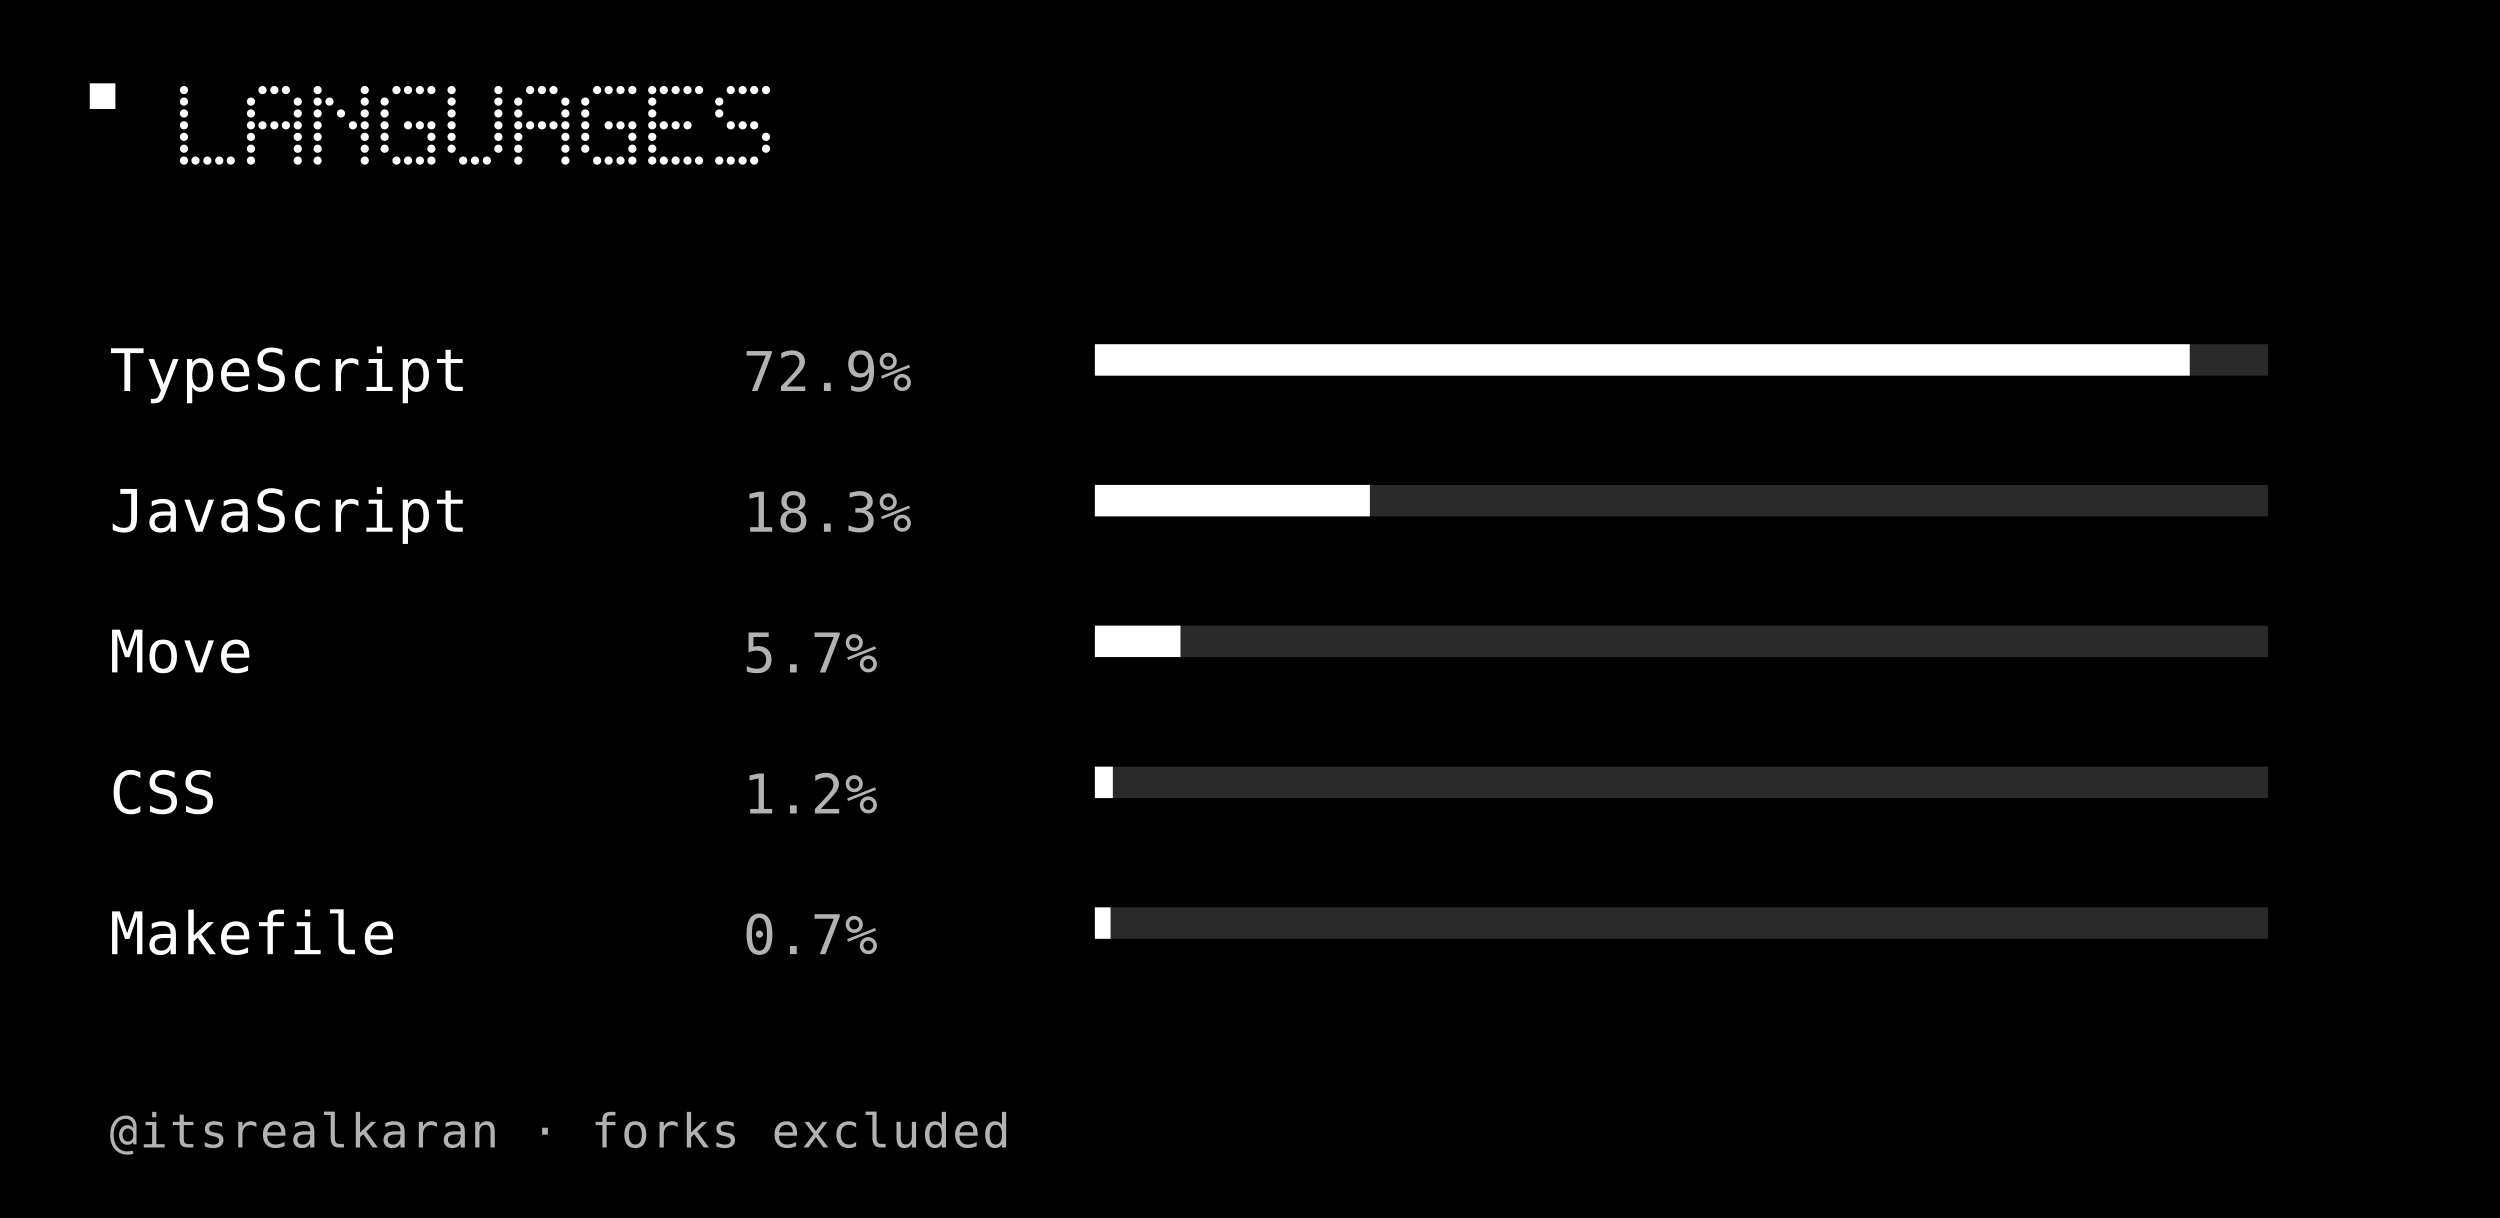
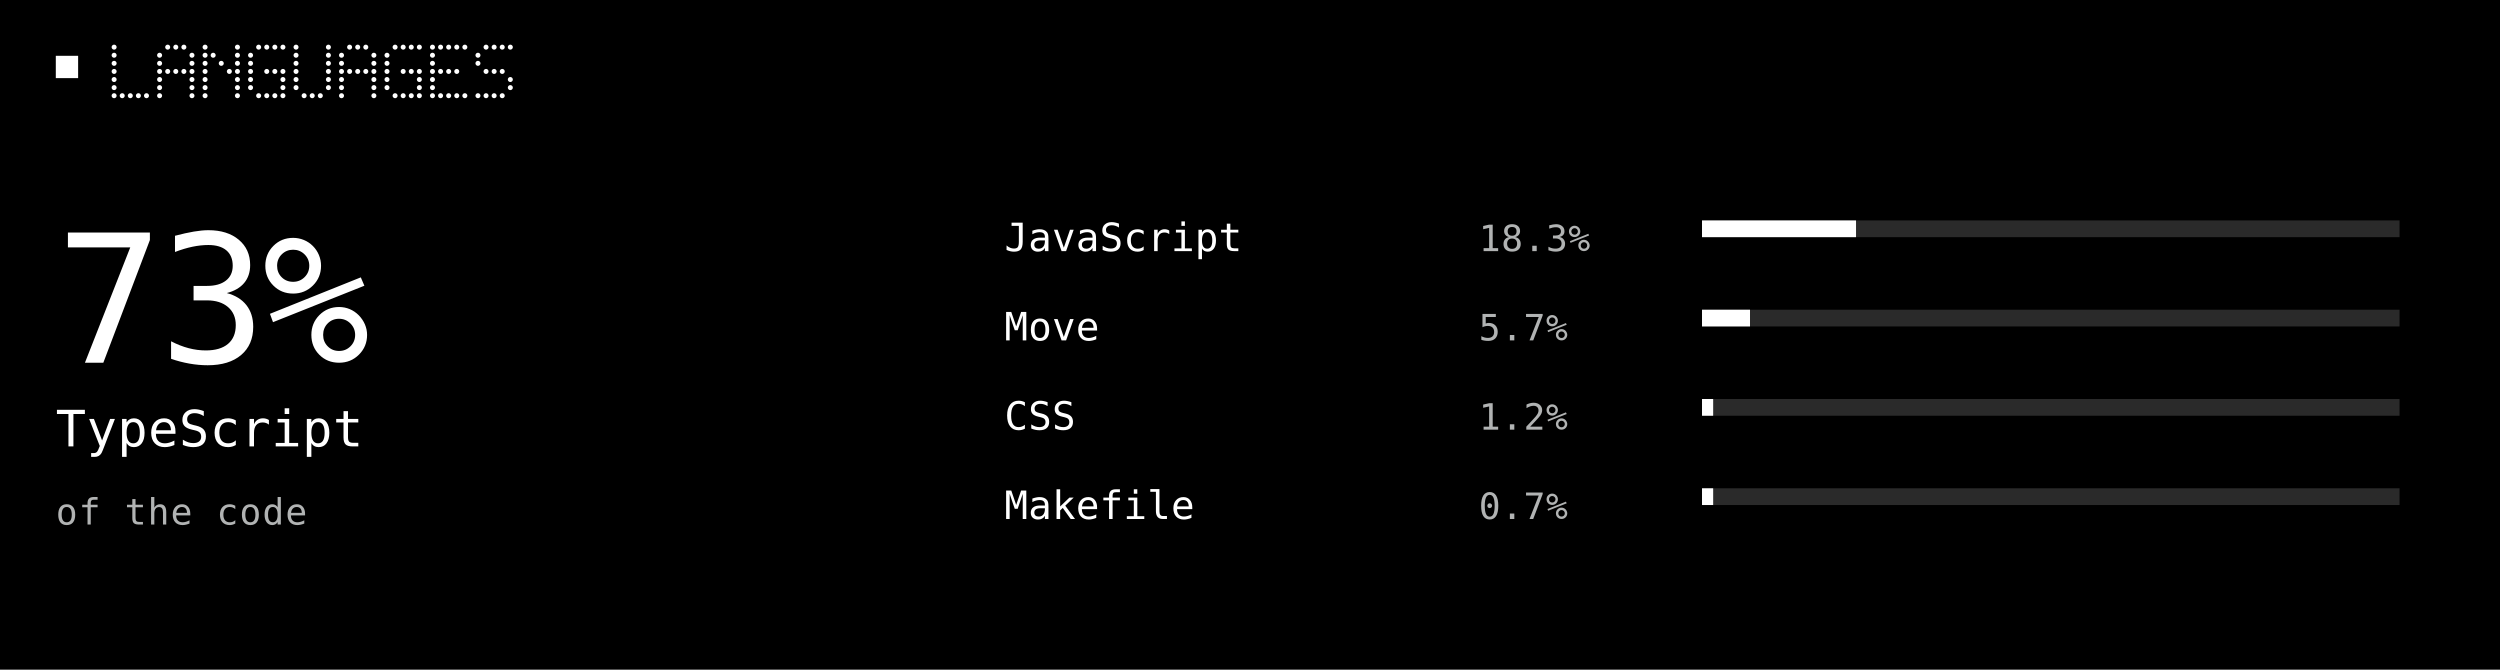
- <svg xmlns="http://www.w3.org/2000/svg" width="780" height="380" viewBox="0 0 780 380" role="img">
-   <rect width="780" height="380" fill="#000000" />
-   <rect x="28" y="26" width="8" height="8" fill="#FFFFFF" />
-   <circle cx="57.4" cy="28.1" r="1.28" fill="#FFFFFF" />
-   <circle cx="57.4" cy="31.7" r="1.28" fill="#FFFFFF" />
-   <circle cx="57.4" cy="35.4" r="1.28" fill="#FFFFFF" />
-   <circle cx="57.4" cy="39.1" r="1.28" fill="#FFFFFF" />
-   <circle cx="57.4" cy="42.7" r="1.28" fill="#FFFFFF" />
-   <circle cx="57.4" cy="46.4" r="1.28" fill="#FFFFFF" />
-   <circle cx="57.4" cy="50.1" r="1.28" fill="#FFFFFF" />
-   <circle cx="61.0" cy="50.1" r="1.28" fill="#FFFFFF" />
-   <circle cx="64.7" cy="50.1" r="1.28" fill="#FFFFFF" />
-   <circle cx="68.4" cy="50.1" r="1.28" fill="#FFFFFF" />
-   <circle cx="72.0" cy="50.1" r="1.28" fill="#FFFFFF" />
-   <circle cx="81.9" cy="28.1" r="1.28" fill="#FFFFFF" />
-   <circle cx="85.6" cy="28.1" r="1.28" fill="#FFFFFF" />
-   <circle cx="89.2" cy="28.1" r="1.28" fill="#FFFFFF" />
-   <circle cx="78.3" cy="31.7" r="1.28" fill="#FFFFFF" />
-   <circle cx="92.9" cy="31.7" r="1.28" fill="#FFFFFF" />
-   <circle cx="78.3" cy="35.4" r="1.28" fill="#FFFFFF" />
-   <circle cx="92.9" cy="35.4" r="1.28" fill="#FFFFFF" />
-   <circle cx="78.3" cy="39.1" r="1.28" fill="#FFFFFF" />
-   <circle cx="81.9" cy="39.1" r="1.28" fill="#FFFFFF" />
-   <circle cx="85.6" cy="39.1" r="1.28" fill="#FFFFFF" />
-   <circle cx="89.2" cy="39.1" r="1.28" fill="#FFFFFF" />
-   <circle cx="92.9" cy="39.1" r="1.28" fill="#FFFFFF" />
-   <circle cx="78.3" cy="42.7" r="1.28" fill="#FFFFFF" />
-   <circle cx="92.9" cy="42.7" r="1.28" fill="#FFFFFF" />
-   <circle cx="78.3" cy="46.4" r="1.28" fill="#FFFFFF" />
-   <circle cx="92.9" cy="46.4" r="1.28" fill="#FFFFFF" />
-   <circle cx="78.3" cy="50.1" r="1.28" fill="#FFFFFF" />
-   <circle cx="92.9" cy="50.1" r="1.28" fill="#FFFFFF" />
-   <circle cx="99.1" cy="28.1" r="1.28" fill="#FFFFFF" />
-   <circle cx="113.8" cy="28.1" r="1.28" fill="#FFFFFF" />
-   <circle cx="99.1" cy="31.7" r="1.28" fill="#FFFFFF" />
-   <circle cx="102.8" cy="31.7" r="1.28" fill="#FFFFFF" />
-   <circle cx="113.8" cy="31.7" r="1.28" fill="#FFFFFF" />
-   <circle cx="99.1" cy="35.4" r="1.28" fill="#FFFFFF" />
-   <circle cx="106.4" cy="35.4" r="1.28" fill="#FFFFFF" />
-   <circle cx="113.8" cy="35.4" r="1.28" fill="#FFFFFF" />
-   <circle cx="99.1" cy="39.1" r="1.28" fill="#FFFFFF" />
-   <circle cx="110.1" cy="39.1" r="1.28" fill="#FFFFFF" />
-   <circle cx="113.8" cy="39.1" r="1.28" fill="#FFFFFF" />
-   <circle cx="99.1" cy="42.7" r="1.28" fill="#FFFFFF" />
-   <circle cx="113.8" cy="42.7" r="1.28" fill="#FFFFFF" />
-   <circle cx="99.1" cy="46.4" r="1.28" fill="#FFFFFF" />
-   <circle cx="113.8" cy="46.4" r="1.28" fill="#FFFFFF" />
-   <circle cx="99.1" cy="50.1" r="1.28" fill="#FFFFFF" />
-   <circle cx="113.8" cy="50.1" r="1.28" fill="#FFFFFF" />
-   <circle cx="123.7" cy="28.1" r="1.28" fill="#FFFFFF" />
-   <circle cx="127.3" cy="28.1" r="1.28" fill="#FFFFFF" />
-   <circle cx="131.0" cy="28.1" r="1.28" fill="#FFFFFF" />
-   <circle cx="134.6" cy="28.1" r="1.28" fill="#FFFFFF" />
-   <circle cx="120.0" cy="31.7" r="1.28" fill="#FFFFFF" />
-   <circle cx="120.0" cy="35.4" r="1.28" fill="#FFFFFF" />
-   <circle cx="120.0" cy="39.1" r="1.28" fill="#FFFFFF" />
-   <circle cx="127.3" cy="39.1" r="1.28" fill="#FFFFFF" />
-   <circle cx="131.0" cy="39.1" r="1.28" fill="#FFFFFF" />
-   <circle cx="134.6" cy="39.1" r="1.28" fill="#FFFFFF" />
-   <circle cx="120.0" cy="42.7" r="1.28" fill="#FFFFFF" />
-   <circle cx="134.6" cy="42.7" r="1.28" fill="#FFFFFF" />
-   <circle cx="120.0" cy="46.4" r="1.28" fill="#FFFFFF" />
-   <circle cx="134.6" cy="46.4" r="1.28" fill="#FFFFFF" />
-   <circle cx="123.7" cy="50.1" r="1.28" fill="#FFFFFF" />
-   <circle cx="127.3" cy="50.1" r="1.28" fill="#FFFFFF" />
-   <circle cx="131.0" cy="50.1" r="1.28" fill="#FFFFFF" />
-   <circle cx="134.6" cy="50.1" r="1.28" fill="#FFFFFF" />
-   <circle cx="140.9" cy="28.1" r="1.28" fill="#FFFFFF" />
-   <circle cx="155.5" cy="28.1" r="1.28" fill="#FFFFFF" />
-   <circle cx="140.9" cy="31.7" r="1.28" fill="#FFFFFF" />
-   <circle cx="155.5" cy="31.7" r="1.28" fill="#FFFFFF" />
-   <circle cx="140.9" cy="35.4" r="1.28" fill="#FFFFFF" />
-   <circle cx="155.5" cy="35.4" r="1.28" fill="#FFFFFF" />
-   <circle cx="140.9" cy="39.1" r="1.28" fill="#FFFFFF" />
-   <circle cx="155.5" cy="39.1" r="1.28" fill="#FFFFFF" />
-   <circle cx="140.9" cy="42.7" r="1.28" fill="#FFFFFF" />
-   <circle cx="155.5" cy="42.7" r="1.28" fill="#FFFFFF" />
-   <circle cx="140.9" cy="46.4" r="1.28" fill="#FFFFFF" />
-   <circle cx="155.5" cy="46.4" r="1.28" fill="#FFFFFF" />
-   <circle cx="144.5" cy="50.1" r="1.28" fill="#FFFFFF" />
-   <circle cx="148.2" cy="50.1" r="1.28" fill="#FFFFFF" />
-   <circle cx="151.9" cy="50.1" r="1.28" fill="#FFFFFF" />
-   <circle cx="165.4" cy="28.1" r="1.28" fill="#FFFFFF" />
-   <circle cx="169.1" cy="28.1" r="1.28" fill="#FFFFFF" />
-   <circle cx="172.7" cy="28.1" r="1.28" fill="#FFFFFF" />
-   <circle cx="161.7" cy="31.7" r="1.28" fill="#FFFFFF" />
-   <circle cx="176.4" cy="31.7" r="1.28" fill="#FFFFFF" />
-   <circle cx="161.7" cy="35.4" r="1.28" fill="#FFFFFF" />
-   <circle cx="176.4" cy="35.4" r="1.28" fill="#FFFFFF" />
-   <circle cx="161.7" cy="39.1" r="1.28" fill="#FFFFFF" />
-   <circle cx="165.4" cy="39.1" r="1.28" fill="#FFFFFF" />
-   <circle cx="169.1" cy="39.1" r="1.28" fill="#FFFFFF" />
-   <circle cx="172.7" cy="39.1" r="1.28" fill="#FFFFFF" />
-   <circle cx="176.4" cy="39.1" r="1.28" fill="#FFFFFF" />
-   <circle cx="161.7" cy="42.7" r="1.28" fill="#FFFFFF" />
-   <circle cx="176.4" cy="42.7" r="1.28" fill="#FFFFFF" />
-   <circle cx="161.7" cy="46.4" r="1.28" fill="#FFFFFF" />
-   <circle cx="176.4" cy="46.4" r="1.28" fill="#FFFFFF" />
-   <circle cx="161.7" cy="50.1" r="1.28" fill="#FFFFFF" />
-   <circle cx="176.4" cy="50.1" r="1.28" fill="#FFFFFF" />
-   <circle cx="186.3" cy="28.1" r="1.28" fill="#FFFFFF" />
-   <circle cx="189.9" cy="28.1" r="1.28" fill="#FFFFFF" />
-   <circle cx="193.6" cy="28.1" r="1.28" fill="#FFFFFF" />
-   <circle cx="197.3" cy="28.1" r="1.28" fill="#FFFFFF" />
-   <circle cx="182.6" cy="31.7" r="1.28" fill="#FFFFFF" />
-   <circle cx="182.6" cy="35.4" r="1.28" fill="#FFFFFF" />
-   <circle cx="182.6" cy="39.1" r="1.28" fill="#FFFFFF" />
-   <circle cx="189.9" cy="39.1" r="1.28" fill="#FFFFFF" />
-   <circle cx="193.6" cy="39.1" r="1.28" fill="#FFFFFF" />
-   <circle cx="197.3" cy="39.1" r="1.28" fill="#FFFFFF" />
-   <circle cx="182.6" cy="42.7" r="1.28" fill="#FFFFFF" />
-   <circle cx="197.3" cy="42.7" r="1.28" fill="#FFFFFF" />
-   <circle cx="182.6" cy="46.4" r="1.28" fill="#FFFFFF" />
-   <circle cx="197.3" cy="46.4" r="1.28" fill="#FFFFFF" />
-   <circle cx="186.3" cy="50.1" r="1.28" fill="#FFFFFF" />
-   <circle cx="189.9" cy="50.1" r="1.28" fill="#FFFFFF" />
-   <circle cx="193.6" cy="50.1" r="1.28" fill="#FFFFFF" />
-   <circle cx="197.3" cy="50.1" r="1.28" fill="#FFFFFF" />
-   <circle cx="203.5" cy="28.1" r="1.28" fill="#FFFFFF" />
-   <circle cx="207.1" cy="28.1" r="1.28" fill="#FFFFFF" />
-   <circle cx="210.8" cy="28.1" r="1.28" fill="#FFFFFF" />
-   <circle cx="214.5" cy="28.1" r="1.28" fill="#FFFFFF" />
-   <circle cx="218.1" cy="28.1" r="1.28" fill="#FFFFFF" />
-   <circle cx="203.5" cy="31.7" r="1.28" fill="#FFFFFF" />
-   <circle cx="203.5" cy="35.4" r="1.28" fill="#FFFFFF" />
-   <circle cx="203.5" cy="39.1" r="1.28" fill="#FFFFFF" />
-   <circle cx="207.1" cy="39.1" r="1.28" fill="#FFFFFF" />
-   <circle cx="210.8" cy="39.1" r="1.28" fill="#FFFFFF" />
-   <circle cx="214.5" cy="39.1" r="1.28" fill="#FFFFFF" />
-   <circle cx="203.5" cy="42.7" r="1.28" fill="#FFFFFF" />
-   <circle cx="203.5" cy="46.4" r="1.28" fill="#FFFFFF" />
-   <circle cx="203.5" cy="50.1" r="1.28" fill="#FFFFFF" />
-   <circle cx="207.1" cy="50.1" r="1.28" fill="#FFFFFF" />
-   <circle cx="210.8" cy="50.1" r="1.28" fill="#FFFFFF" />
-   <circle cx="214.5" cy="50.1" r="1.28" fill="#FFFFFF" />
-   <circle cx="218.1" cy="50.1" r="1.28" fill="#FFFFFF" />
-   <circle cx="228.0" cy="28.1" r="1.28" fill="#FFFFFF" />
-   <circle cx="231.7" cy="28.1" r="1.28" fill="#FFFFFF" />
-   <circle cx="235.3" cy="28.1" r="1.28" fill="#FFFFFF" />
-   <circle cx="239.0" cy="28.1" r="1.28" fill="#FFFFFF" />
-   <circle cx="224.4" cy="31.7" r="1.28" fill="#FFFFFF" />
-   <circle cx="224.4" cy="35.4" r="1.28" fill="#FFFFFF" />
-   <circle cx="228.0" cy="39.1" r="1.28" fill="#FFFFFF" />
-   <circle cx="231.7" cy="39.1" r="1.28" fill="#FFFFFF" />
-   <circle cx="235.3" cy="39.1" r="1.28" fill="#FFFFFF" />
-   <circle cx="239.0" cy="42.7" r="1.28" fill="#FFFFFF" />
-   <circle cx="239.0" cy="46.4" r="1.28" fill="#FFFFFF" />
-   <circle cx="224.4" cy="50.1" r="1.28" fill="#FFFFFF" />
-   <circle cx="228.0" cy="50.1" r="1.28" fill="#FFFFFF" />
-   <circle cx="231.7" cy="50.1" r="1.28" fill="#FFFFFF" />
-   <circle cx="235.3" cy="50.1" r="1.28" fill="#FFFFFF" />
-   <text x="34.2" y="122.0" fill="#FFFFFF" font-family="ui-monospace, Geist Mono, monospace" font-size="18.3" letter-spacing="0.2" dominant-baseline="auto">TypeScript</text>
-   <text x="231.8" y="122.0" fill="#B1B3B3" font-family="ui-monospace, Geist Mono, monospace" font-size="17.1" letter-spacing="0.3" dominant-baseline="auto">72.9%</text>
-   <rect x="341.6" y="107.4" width="366.0" height="9.8" fill="#2A2A2A" />
-   <rect x="341.6" y="107.4" width="341.6" height="9.8" fill="#FFFFFF" />
-   <text x="34.2" y="165.9" fill="#FFFFFF" font-family="ui-monospace, Geist Mono, monospace" font-size="18.3" letter-spacing="0.2" dominant-baseline="auto">JavaScript</text>
-   <text x="231.8" y="165.9" fill="#B1B3B3" font-family="ui-monospace, Geist Mono, monospace" font-size="17.1" letter-spacing="0.3" dominant-baseline="auto">18.3%</text>
-   <rect x="341.6" y="151.3" width="366.0" height="9.8" fill="#2A2A2A" />
-   <rect x="341.6" y="151.3" width="85.8" height="9.8" fill="#FFFFFF" />
-   <text x="34.2" y="209.8" fill="#FFFFFF" font-family="ui-monospace, Geist Mono, monospace" font-size="18.3" letter-spacing="0.2" dominant-baseline="auto">Move</text>
-   <text x="231.8" y="209.8" fill="#B1B3B3" font-family="ui-monospace, Geist Mono, monospace" font-size="17.1" letter-spacing="0.3" dominant-baseline="auto">5.7%</text>
-   <rect x="341.6" y="195.2" width="366.0" height="9.8" fill="#2A2A2A" />
-   <rect x="341.6" y="195.2" width="26.7" height="9.8" fill="#FFFFFF" />
-   <text x="34.2" y="253.8" fill="#FFFFFF" font-family="ui-monospace, Geist Mono, monospace" font-size="18.3" letter-spacing="0.2" dominant-baseline="auto">CSS</text>
-   <text x="231.8" y="253.8" fill="#B1B3B3" font-family="ui-monospace, Geist Mono, monospace" font-size="17.1" letter-spacing="0.3" dominant-baseline="auto">1.2%</text>
-   <rect x="341.6" y="239.2" width="366.0" height="9.8" fill="#2A2A2A" />
-   <rect x="341.6" y="239.2" width="5.6" height="9.8" fill="#FFFFFF" />
-   <text x="34.2" y="297.7" fill="#FFFFFF" font-family="ui-monospace, Geist Mono, monospace" font-size="18.3" letter-spacing="0.2" dominant-baseline="auto">Makefile</text>
-   <text x="231.8" y="297.7" fill="#B1B3B3" font-family="ui-monospace, Geist Mono, monospace" font-size="17.1" letter-spacing="0.3" dominant-baseline="auto">0.7%</text>
-   <rect x="341.6" y="283.1" width="366.0" height="9.8" fill="#2A2A2A" />
-   <rect x="341.6" y="283.1" width="4.9" height="9.8" fill="#FFFFFF" />
-   <text x="34.2" y="358.0" fill="#B1B3B3" font-family="ui-monospace, Geist Mono, monospace" font-size="14.6" letter-spacing="0.6" dominant-baseline="auto">@itsrealkaran · forks excluded</text>
+ <svg xmlns="http://www.w3.org/2000/svg" width="896" height="240" viewBox="0 0 896 240" role="img">
+   <rect width="896" height="240" fill="#000000" />
+   <rect x="20" y="20" width="8" height="8" fill="#FFFFFF" />
+   <circle cx="40.9" cy="16.9" r="0.90" fill="#FFFFFF" />
+   <circle cx="40.9" cy="19.8" r="0.90" fill="#FFFFFF" />
+   <circle cx="40.9" cy="22.7" r="0.90" fill="#FFFFFF" />
+   <circle cx="40.9" cy="25.6" r="0.90" fill="#FFFFFF" />
+   <circle cx="40.9" cy="28.5" r="0.90" fill="#FFFFFF" />
+   <circle cx="40.9" cy="31.4" r="0.90" fill="#FFFFFF" />
+   <circle cx="40.9" cy="34.3" r="0.90" fill="#FFFFFF" />
+   <circle cx="43.8" cy="34.3" r="0.90" fill="#FFFFFF" />
+   <circle cx="46.7" cy="34.3" r="0.90" fill="#FFFFFF" />
+   <circle cx="49.6" cy="34.3" r="0.90" fill="#FFFFFF" />
+   <circle cx="52.5" cy="34.3" r="0.90" fill="#FFFFFF" />
+   <circle cx="60.1" cy="16.9" r="0.90" fill="#FFFFFF" />
+   <circle cx="63.0" cy="16.9" r="0.90" fill="#FFFFFF" />
+   <circle cx="65.9" cy="16.9" r="0.90" fill="#FFFFFF" />
+   <circle cx="57.2" cy="19.8" r="0.90" fill="#FFFFFF" />
+   <circle cx="68.8" cy="19.8" r="0.90" fill="#FFFFFF" />
+   <circle cx="57.2" cy="22.7" r="0.90" fill="#FFFFFF" />
+   <circle cx="68.8" cy="22.7" r="0.90" fill="#FFFFFF" />
+   <circle cx="57.2" cy="25.6" r="0.90" fill="#FFFFFF" />
+   <circle cx="60.1" cy="25.6" r="0.90" fill="#FFFFFF" />
+   <circle cx="63.0" cy="25.6" r="0.90" fill="#FFFFFF" />
+   <circle cx="65.9" cy="25.6" r="0.90" fill="#FFFFFF" />
+   <circle cx="68.8" cy="25.6" r="0.90" fill="#FFFFFF" />
+   <circle cx="57.2" cy="28.5" r="0.90" fill="#FFFFFF" />
+   <circle cx="68.8" cy="28.5" r="0.90" fill="#FFFFFF" />
+   <circle cx="57.2" cy="31.4" r="0.90" fill="#FFFFFF" />
+   <circle cx="68.8" cy="31.4" r="0.90" fill="#FFFFFF" />
+   <circle cx="57.2" cy="34.3" r="0.90" fill="#FFFFFF" />
+   <circle cx="68.8" cy="34.3" r="0.90" fill="#FFFFFF" />
+   <circle cx="73.5" cy="16.9" r="0.90" fill="#FFFFFF" />
+   <circle cx="85.1" cy="16.9" r="0.90" fill="#FFFFFF" />
+   <circle cx="73.5" cy="19.8" r="0.90" fill="#FFFFFF" />
+   <circle cx="76.4" cy="19.8" r="0.90" fill="#FFFFFF" />
+   <circle cx="85.1" cy="19.8" r="0.90" fill="#FFFFFF" />
+   <circle cx="73.5" cy="22.7" r="0.90" fill="#FFFFFF" />
+   <circle cx="79.3" cy="22.7" r="0.90" fill="#FFFFFF" />
+   <circle cx="85.1" cy="22.7" r="0.90" fill="#FFFFFF" />
+   <circle cx="73.5" cy="25.6" r="0.90" fill="#FFFFFF" />
+   <circle cx="82.2" cy="25.6" r="0.90" fill="#FFFFFF" />
+   <circle cx="85.1" cy="25.6" r="0.90" fill="#FFFFFF" />
+   <circle cx="73.5" cy="28.5" r="0.90" fill="#FFFFFF" />
+   <circle cx="85.1" cy="28.5" r="0.90" fill="#FFFFFF" />
+   <circle cx="73.5" cy="31.4" r="0.90" fill="#FFFFFF" />
+   <circle cx="85.1" cy="31.4" r="0.90" fill="#FFFFFF" />
+   <circle cx="73.5" cy="34.3" r="0.90" fill="#FFFFFF" />
+   <circle cx="85.1" cy="34.3" r="0.90" fill="#FFFFFF" />
+   <circle cx="92.7" cy="16.9" r="0.90" fill="#FFFFFF" />
+   <circle cx="95.6" cy="16.9" r="0.90" fill="#FFFFFF" />
+   <circle cx="98.5" cy="16.9" r="0.90" fill="#FFFFFF" />
+   <circle cx="101.4" cy="16.9" r="0.90" fill="#FFFFFF" />
+   <circle cx="89.8" cy="19.8" r="0.90" fill="#FFFFFF" />
+   <circle cx="89.8" cy="22.7" r="0.90" fill="#FFFFFF" />
+   <circle cx="89.8" cy="25.6" r="0.90" fill="#FFFFFF" />
+   <circle cx="95.6" cy="25.6" r="0.90" fill="#FFFFFF" />
+   <circle cx="98.5" cy="25.6" r="0.90" fill="#FFFFFF" />
+   <circle cx="101.4" cy="25.6" r="0.90" fill="#FFFFFF" />
+   <circle cx="89.8" cy="28.5" r="0.90" fill="#FFFFFF" />
+   <circle cx="101.4" cy="28.5" r="0.90" fill="#FFFFFF" />
+   <circle cx="89.8" cy="31.4" r="0.90" fill="#FFFFFF" />
+   <circle cx="101.4" cy="31.4" r="0.90" fill="#FFFFFF" />
+   <circle cx="92.7" cy="34.3" r="0.90" fill="#FFFFFF" />
+   <circle cx="95.6" cy="34.3" r="0.90" fill="#FFFFFF" />
+   <circle cx="98.5" cy="34.3" r="0.90" fill="#FFFFFF" />
+   <circle cx="101.4" cy="34.3" r="0.90" fill="#FFFFFF" />
+   <circle cx="106.1" cy="16.9" r="0.90" fill="#FFFFFF" />
+   <circle cx="117.7" cy="16.9" r="0.90" fill="#FFFFFF" />
+   <circle cx="106.1" cy="19.8" r="0.90" fill="#FFFFFF" />
+   <circle cx="117.7" cy="19.8" r="0.90" fill="#FFFFFF" />
+   <circle cx="106.1" cy="22.7" r="0.90" fill="#FFFFFF" />
+   <circle cx="117.7" cy="22.7" r="0.90" fill="#FFFFFF" />
+   <circle cx="106.1" cy="25.6" r="0.90" fill="#FFFFFF" />
+   <circle cx="117.7" cy="25.6" r="0.90" fill="#FFFFFF" />
+   <circle cx="106.1" cy="28.5" r="0.90" fill="#FFFFFF" />
+   <circle cx="117.7" cy="28.5" r="0.90" fill="#FFFFFF" />
+   <circle cx="106.1" cy="31.4" r="0.90" fill="#FFFFFF" />
+   <circle cx="117.7" cy="31.4" r="0.90" fill="#FFFFFF" />
+   <circle cx="109.0" cy="34.3" r="0.90" fill="#FFFFFF" />
+   <circle cx="111.9" cy="34.3" r="0.90" fill="#FFFFFF" />
+   <circle cx="114.8" cy="34.3" r="0.90" fill="#FFFFFF" />
+   <circle cx="125.3" cy="16.9" r="0.90" fill="#FFFFFF" />
+   <circle cx="128.2" cy="16.9" r="0.90" fill="#FFFFFF" />
+   <circle cx="131.1" cy="16.9" r="0.90" fill="#FFFFFF" />
+   <circle cx="122.4" cy="19.8" r="0.90" fill="#FFFFFF" />
+   <circle cx="134.0" cy="19.8" r="0.90" fill="#FFFFFF" />
+   <circle cx="122.4" cy="22.7" r="0.90" fill="#FFFFFF" />
+   <circle cx="134.0" cy="22.7" r="0.90" fill="#FFFFFF" />
+   <circle cx="122.4" cy="25.6" r="0.90" fill="#FFFFFF" />
+   <circle cx="125.3" cy="25.6" r="0.90" fill="#FFFFFF" />
+   <circle cx="128.2" cy="25.6" r="0.90" fill="#FFFFFF" />
+   <circle cx="131.1" cy="25.6" r="0.90" fill="#FFFFFF" />
+   <circle cx="134.0" cy="25.6" r="0.90" fill="#FFFFFF" />
+   <circle cx="122.4" cy="28.5" r="0.90" fill="#FFFFFF" />
+   <circle cx="134.0" cy="28.5" r="0.90" fill="#FFFFFF" />
+   <circle cx="122.4" cy="31.4" r="0.90" fill="#FFFFFF" />
+   <circle cx="134.0" cy="31.4" r="0.90" fill="#FFFFFF" />
+   <circle cx="122.4" cy="34.3" r="0.90" fill="#FFFFFF" />
+   <circle cx="134.0" cy="34.3" r="0.90" fill="#FFFFFF" />
+   <circle cx="141.6" cy="16.9" r="0.90" fill="#FFFFFF" />
+   <circle cx="144.5" cy="16.9" r="0.90" fill="#FFFFFF" />
+   <circle cx="147.4" cy="16.9" r="0.90" fill="#FFFFFF" />
+   <circle cx="150.3" cy="16.9" r="0.90" fill="#FFFFFF" />
+   <circle cx="138.7" cy="19.8" r="0.90" fill="#FFFFFF" />
+   <circle cx="138.7" cy="22.7" r="0.90" fill="#FFFFFF" />
+   <circle cx="138.7" cy="25.6" r="0.90" fill="#FFFFFF" />
+   <circle cx="144.5" cy="25.6" r="0.90" fill="#FFFFFF" />
+   <circle cx="147.4" cy="25.6" r="0.90" fill="#FFFFFF" />
+   <circle cx="150.3" cy="25.6" r="0.90" fill="#FFFFFF" />
+   <circle cx="138.7" cy="28.5" r="0.90" fill="#FFFFFF" />
+   <circle cx="150.3" cy="28.5" r="0.90" fill="#FFFFFF" />
+   <circle cx="138.7" cy="31.4" r="0.90" fill="#FFFFFF" />
+   <circle cx="150.3" cy="31.4" r="0.90" fill="#FFFFFF" />
+   <circle cx="141.6" cy="34.3" r="0.90" fill="#FFFFFF" />
+   <circle cx="144.5" cy="34.3" r="0.90" fill="#FFFFFF" />
+   <circle cx="147.4" cy="34.3" r="0.90" fill="#FFFFFF" />
+   <circle cx="150.3" cy="34.3" r="0.90" fill="#FFFFFF" />
+   <circle cx="155.0" cy="16.9" r="0.90" fill="#FFFFFF" />
+   <circle cx="157.9" cy="16.9" r="0.90" fill="#FFFFFF" />
+   <circle cx="160.8" cy="16.9" r="0.90" fill="#FFFFFF" />
+   <circle cx="163.7" cy="16.9" r="0.90" fill="#FFFFFF" />
+   <circle cx="166.6" cy="16.9" r="0.90" fill="#FFFFFF" />
+   <circle cx="155.0" cy="19.8" r="0.90" fill="#FFFFFF" />
+   <circle cx="155.0" cy="22.7" r="0.90" fill="#FFFFFF" />
+   <circle cx="155.0" cy="25.6" r="0.90" fill="#FFFFFF" />
+   <circle cx="157.9" cy="25.6" r="0.90" fill="#FFFFFF" />
+   <circle cx="160.8" cy="25.6" r="0.90" fill="#FFFFFF" />
+   <circle cx="163.7" cy="25.6" r="0.90" fill="#FFFFFF" />
+   <circle cx="155.0" cy="28.5" r="0.90" fill="#FFFFFF" />
+   <circle cx="155.0" cy="31.4" r="0.90" fill="#FFFFFF" />
+   <circle cx="155.0" cy="34.3" r="0.90" fill="#FFFFFF" />
+   <circle cx="157.9" cy="34.3" r="0.90" fill="#FFFFFF" />
+   <circle cx="160.8" cy="34.3" r="0.90" fill="#FFFFFF" />
+   <circle cx="163.7" cy="34.3" r="0.90" fill="#FFFFFF" />
+   <circle cx="166.6" cy="34.3" r="0.90" fill="#FFFFFF" />
+   <circle cx="174.2" cy="16.9" r="0.90" fill="#FFFFFF" />
+   <circle cx="177.1" cy="16.9" r="0.90" fill="#FFFFFF" />
+   <circle cx="180.0" cy="16.9" r="0.90" fill="#FFFFFF" />
+   <circle cx="182.9" cy="16.9" r="0.90" fill="#FFFFFF" />
+   <circle cx="171.3" cy="19.8" r="0.90" fill="#FFFFFF" />
+   <circle cx="171.3" cy="22.7" r="0.90" fill="#FFFFFF" />
+   <circle cx="174.2" cy="25.6" r="0.90" fill="#FFFFFF" />
+   <circle cx="177.1" cy="25.6" r="0.90" fill="#FFFFFF" />
+   <circle cx="180.0" cy="25.6" r="0.90" fill="#FFFFFF" />
+   <circle cx="182.9" cy="28.5" r="0.90" fill="#FFFFFF" />
+   <circle cx="182.9" cy="31.4" r="0.90" fill="#FFFFFF" />
+   <circle cx="171.3" cy="34.3" r="0.90" fill="#FFFFFF" />
+   <circle cx="174.2" cy="34.3" r="0.90" fill="#FFFFFF" />
+   <circle cx="177.1" cy="34.3" r="0.90" fill="#FFFFFF" />
+   <circle cx="180.0" cy="34.3" r="0.90" fill="#FFFFFF" />
+   <text x="20" y="130" fill="#FFFFFF" font-family="ui-monospace, Geist Mono, monospace" font-size="64" letter-spacing="-1.5" dominant-baseline="auto">73%</text>
+   <text x="20" y="160" fill="#FFFFFF" font-family="ui-monospace, Geist Mono, monospace" font-size="18" letter-spacing="0.2" dominant-baseline="auto">TypeScript</text>
+   <text x="20" y="188" fill="#B1B3B3" font-family="ui-monospace, Geist Mono, monospace" font-size="13" letter-spacing="0.4" dominant-baseline="auto">of the code</text>
+   <text x="360" y="90" fill="#FFFFFF" font-family="ui-monospace, Geist Mono, monospace" font-size="14" letter-spacing="0.1" dominant-baseline="auto">JavaScript</text>
+   <text x="530" y="90" fill="#B1B3B3" font-family="ui-monospace, Geist Mono, monospace" font-size="13" letter-spacing="0.2" dominant-baseline="auto">18.3%</text>
+   <rect x="610" y="79" width="250" height="6" fill="#2A2A2A" />
+   <rect x="610" y="79" width="55.2" height="6" fill="#FFFFFF" />
+   <text x="360" y="122" fill="#FFFFFF" font-family="ui-monospace, Geist Mono, monospace" font-size="14" letter-spacing="0.1" dominant-baseline="auto">Move</text>
+   <text x="530" y="122" fill="#B1B3B3" font-family="ui-monospace, Geist Mono, monospace" font-size="13" letter-spacing="0.2" dominant-baseline="auto">5.7%</text>
+   <rect x="610" y="111" width="250" height="6" fill="#2A2A2A" />
+   <rect x="610" y="111" width="17.2" height="6" fill="#FFFFFF" />
+   <text x="360" y="154" fill="#FFFFFF" font-family="ui-monospace, Geist Mono, monospace" font-size="14" letter-spacing="0.1" dominant-baseline="auto">CSS</text>
+   <text x="530" y="154" fill="#B1B3B3" font-family="ui-monospace, Geist Mono, monospace" font-size="13" letter-spacing="0.2" dominant-baseline="auto">1.2%</text>
+   <rect x="610" y="143" width="250" height="6" fill="#2A2A2A" />
+   <rect x="610" y="143" width="4.0" height="6" fill="#FFFFFF" />
+   <text x="360" y="186" fill="#FFFFFF" font-family="ui-monospace, Geist Mono, monospace" font-size="14" letter-spacing="0.1" dominant-baseline="auto">Makefile</text>
+   <text x="530" y="186" fill="#B1B3B3" font-family="ui-monospace, Geist Mono, monospace" font-size="13" letter-spacing="0.2" dominant-baseline="auto">0.7%</text>
+   <rect x="610" y="175" width="250" height="6" fill="#2A2A2A" />
+   <rect x="610" y="175" width="4.0" height="6" fill="#FFFFFF" />
</svg>
